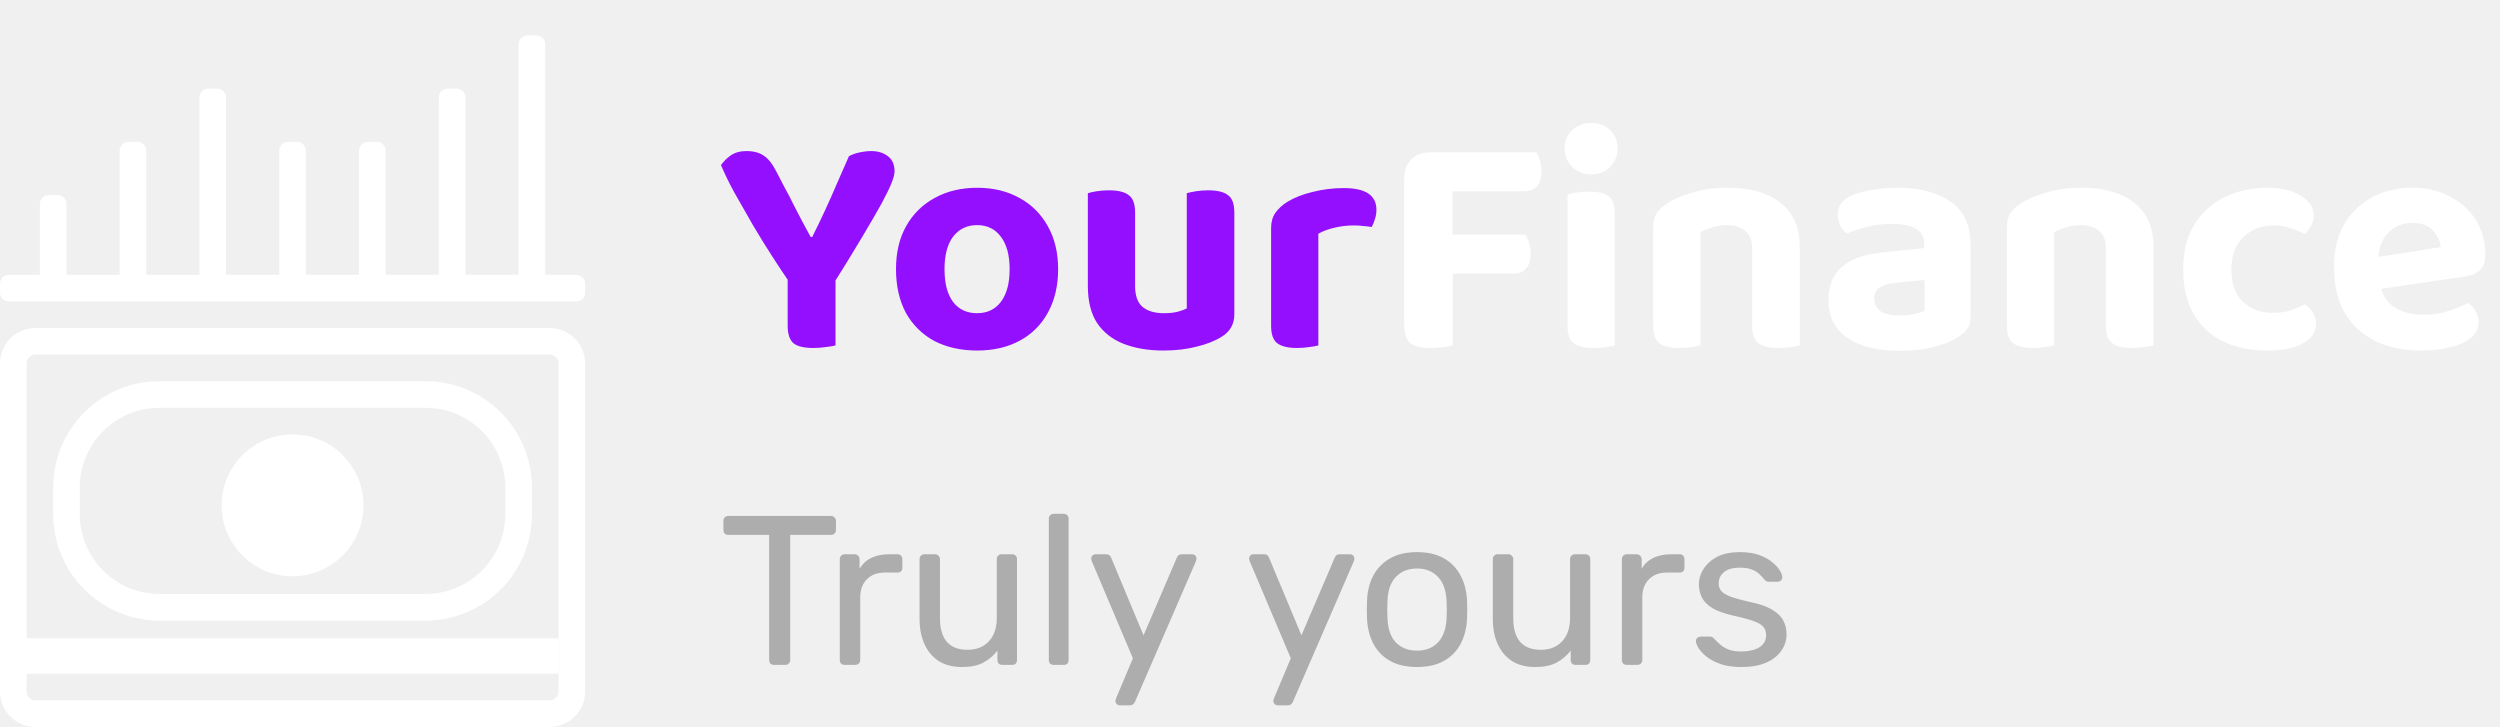
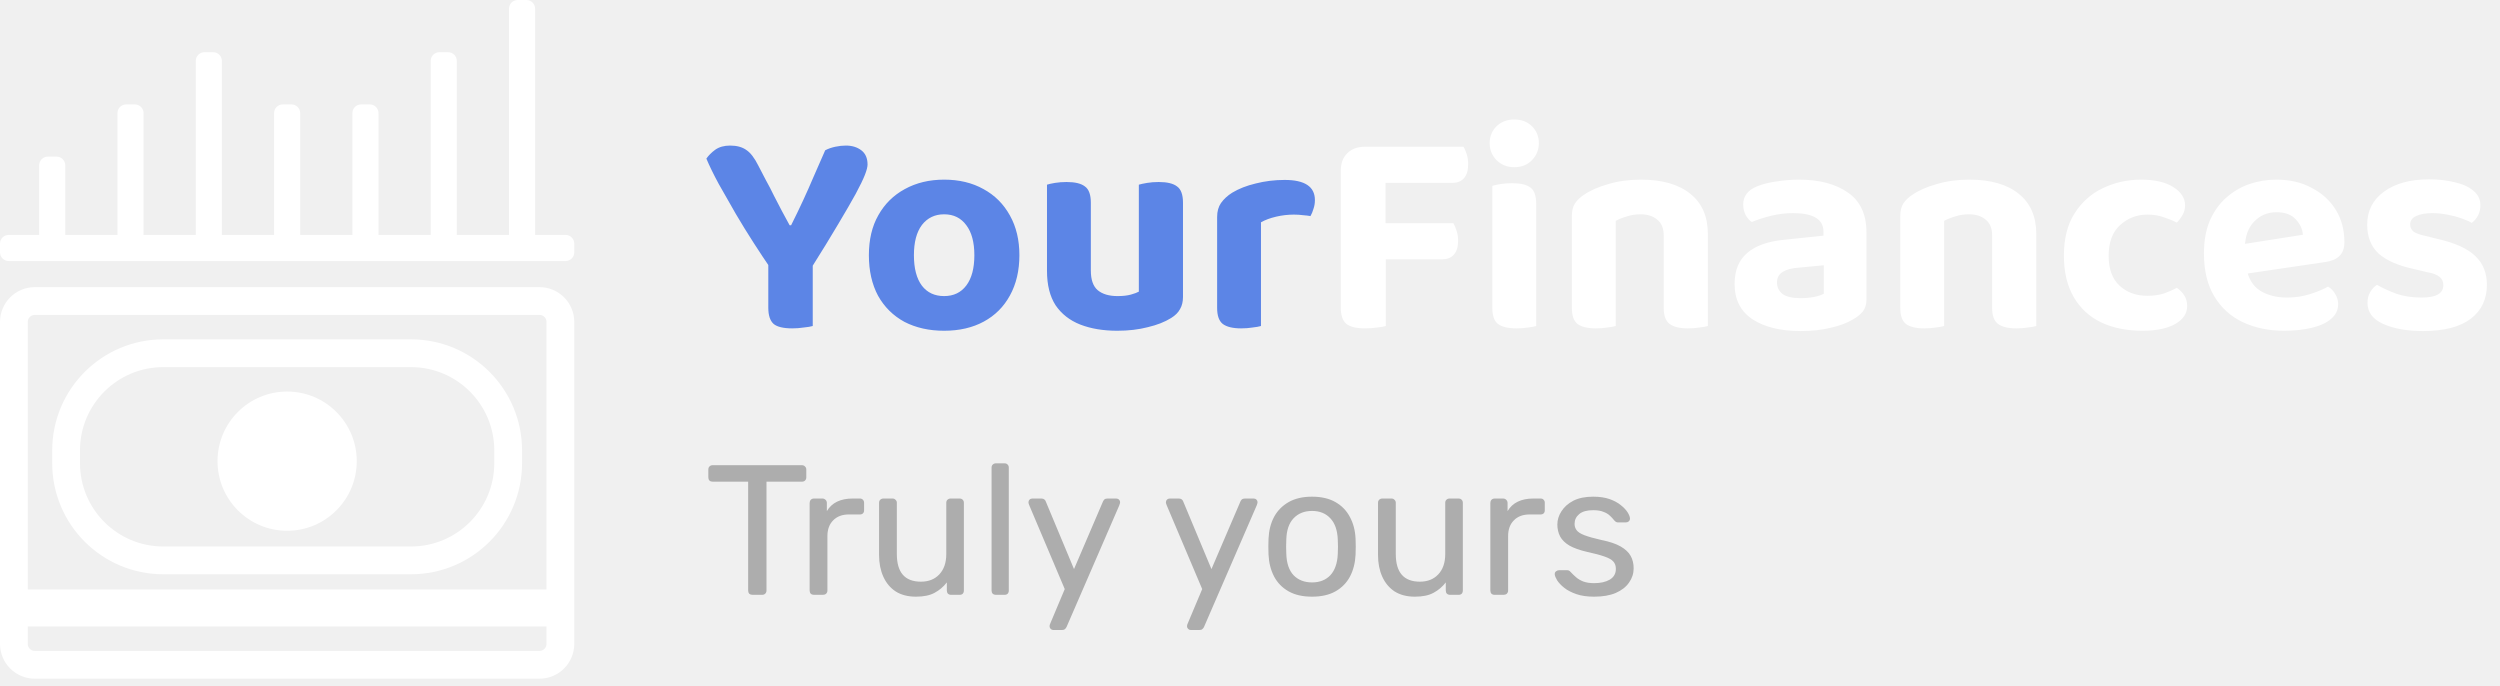
- <svg xmlns="http://www.w3.org/2000/svg" width="282" height="82" fill="none" viewBox="0 0 282 82">
-   <path fill="#950FFF" d="M94.032 31.98h-4.896a140.807 140.807 0 0 1-2.052-3.096 100.369 100.369 0 0 1-2.196-3.564 381.08 381.08 0 0 1-2.052-3.6 35.71 35.71 0 0 1-1.512-3.096 4.603 4.603 0 0 1 1.08-1.08c.48-.336 1.08-.504 1.8-.504.816 0 1.476.18 1.98.54.504.336.984.96 1.44 1.872.312.576.624 1.176.936 1.8.336.6.66 1.224.972 1.872.336.624.66 1.248.972 1.872.336.6.648 1.176.936 1.728h.18a101.864 101.864 0 0 0 2.736-5.904l1.404-3.204c.36-.192.768-.336 1.224-.432a6.3 6.3 0 0 1 1.296-.144c.744 0 1.368.192 1.872.576.504.384.756.96.756 1.728 0 .288-.108.708-.324 1.26-.216.552-.588 1.32-1.116 2.304-.528.96-1.236 2.184-2.124 3.672a229.12 229.12 0 0 1-3.312 5.4ZM88.848 30h5.4v8.964c-.24.072-.6.132-1.08.18a8.99 8.99 0 0 1-1.404.108c-1.08 0-1.836-.18-2.268-.54-.432-.384-.648-1.044-.648-1.98V30Zm30.509.36c0 1.872-.384 3.504-1.152 4.896a7.747 7.747 0 0 1-3.168 3.168c-1.368.744-2.976 1.116-4.824 1.116-1.824 0-3.432-.36-4.824-1.08a7.98 7.98 0 0 1-3.204-3.168c-.744-1.392-1.116-3.036-1.116-4.932 0-1.896.384-3.516 1.152-4.86a7.98 7.98 0 0 1 3.204-3.168c1.392-.768 2.988-1.152 4.788-1.152 1.824 0 3.42.384 4.788 1.152 1.368.744 2.436 1.812 3.204 3.204.768 1.368 1.152 2.976 1.152 4.824Zm-9.144-4.968c-1.128 0-2.028.432-2.7 1.296-.648.864-.972 2.088-.972 3.672 0 1.608.324 2.844.972 3.708.648.84 1.548 1.26 2.7 1.26 1.152 0 2.052-.432 2.7-1.296.648-.864.972-2.088.972-3.672 0-1.56-.324-2.772-.972-3.636-.648-.888-1.548-1.332-2.7-1.332Zm12.496 6.876v-2.592h5.328v2.556c0 1.104.276 1.896.828 2.376.576.48 1.38.72 2.412.72.648 0 1.188-.06 1.62-.18.432-.12.756-.24.972-.36v-5.112h5.364v5.76c0 .576-.12 1.068-.36 1.476-.216.408-.576.768-1.08 1.08-.768.48-1.716.852-2.844 1.116-1.104.288-2.34.432-3.708.432-1.704 0-3.204-.252-4.5-.756-1.272-.504-2.268-1.284-2.988-2.34-.696-1.08-1.044-2.472-1.044-4.176Zm16.524-.972h-5.364v-9.504c.24-.072.576-.144 1.008-.216.432-.072.9-.108 1.404-.108 1.032 0 1.776.18 2.232.54.48.336.72.996.72 1.98v7.308Zm-11.196 0h-5.328v-9.504c.216-.072.54-.144.972-.216.432-.072.9-.108 1.404-.108 1.032 0 1.776.18 2.232.54.48.336.72.996.72 1.98v7.308Zm20.672-4.932v4.5h-5.328v-5.148c0-.672.156-1.236.468-1.692.336-.48.792-.9 1.368-1.26.792-.48 1.74-.852 2.844-1.116a14.207 14.207 0 0 1 3.528-.432c2.448 0 3.672.816 3.672 2.448 0 .384-.06.744-.18 1.08a3.6 3.6 0 0 1-.36.864 7.124 7.124 0 0 0-.9-.108 7.928 7.928 0 0 0-1.116-.072c-.72 0-1.44.084-2.16.252-.72.168-1.332.396-1.836.684Zm-5.328 3.132 5.328.108v9.36a5.99 5.99 0 0 1-1.008.18c-.432.072-.9.108-1.404.108-1.008 0-1.752-.18-2.232-.54-.456-.36-.684-1.008-.684-1.944v-7.272Z" />
-   <path fill="#fff" d="M163.84 30.036h-5.436V20.1c0-.912.264-1.62.792-2.124.528-.528 1.236-.792 2.124-.792.504 0 .984.036 1.44.108.48.072.84.132 1.08.18v12.564Zm-2.592.828v-4.392h10.836c.144.24.276.552.396.936.12.36.18.756.18 1.188 0 .768-.18 1.344-.54 1.728-.336.36-.804.54-1.404.54h-9.468Zm.072-9.288v-4.392h11.988c.144.216.276.516.396.9s.18.792.18 1.224c0 .768-.18 1.344-.54 1.728-.336.36-.804.54-1.404.54h-10.62Zm-2.916 6.336h5.472v11.052c-.216.072-.564.132-1.044.18-.48.072-.972.108-1.476.108-1.08 0-1.848-.192-2.304-.576-.432-.384-.648-1.044-.648-1.98v-8.784Zm18.09-11.16c0-.816.276-1.5.828-2.052.576-.552 1.296-.828 2.16-.828.888 0 1.608.276 2.16.828.552.552.828 1.236.828 2.052 0 .792-.276 1.476-.828 2.052-.552.576-1.272.864-2.16.864-.864 0-1.584-.288-2.16-.864a2.865 2.865 0 0 1-.828-2.052Zm.324 12.744h5.328v9.468c-.216.072-.54.132-.972.18-.432.072-.9.108-1.404.108-1.032 0-1.788-.18-2.268-.54-.456-.36-.684-1.008-.684-1.944v-7.272Zm5.328 2.772h-5.328V21.936c.216-.072.54-.144.972-.216a9.23 9.23 0 0 1 1.44-.108c1.032 0 1.776.18 2.232.54.456.336.684.996.684 1.98v8.136Zm20.861-4.464v3.384h-5.364v-3.204c0-.888-.264-1.536-.792-1.944-.504-.432-1.176-.648-2.016-.648-.6 0-1.152.084-1.656.252-.504.144-.96.324-1.368.54v5.004h-5.328v-5.616c0-.6.12-1.092.36-1.476.264-.408.636-.768 1.116-1.08.768-.528 1.752-.96 2.952-1.296 1.2-.36 2.52-.54 3.96-.54 2.592 0 4.596.576 6.012 1.728 1.416 1.128 2.124 2.76 2.124 4.896Zm-16.524 1.728h5.328v9.432a5.99 5.99 0 0 1-1.008.18c-.432.072-.9.108-1.404.108-1.008 0-1.752-.18-2.232-.54-.456-.36-.684-1.008-.684-1.944v-7.236Zm11.16 0h5.364v9.432a5.99 5.99 0 0 1-1.008.18c-.432.072-.9.108-1.404.108-1.008 0-1.752-.18-2.232-.54-.48-.36-.72-1.008-.72-1.944v-7.236Zm16.639 6.048c.552 0 1.092-.048 1.62-.144.552-.12.948-.252 1.188-.396v-3.456l-3.024.288c-.816.048-1.464.216-1.944.504-.48.288-.72.72-.72 1.296 0 .576.228 1.044.684 1.404.456.336 1.188.504 2.196.504Zm-.216-14.4c2.496 0 4.488.528 5.976 1.584 1.488 1.032 2.232 2.64 2.232 4.824v8.172c0 .6-.156 1.092-.468 1.476-.312.36-.708.672-1.188.936-.72.432-1.62.768-2.7 1.008-1.056.264-2.268.396-3.636.396-2.448 0-4.404-.48-5.868-1.44-1.44-.96-2.16-2.388-2.16-4.284 0-1.632.504-2.88 1.512-3.744 1.008-.888 2.508-1.428 4.5-1.62l4.788-.504v-.432c0-.816-.324-1.404-.972-1.764-.624-.36-1.524-.54-2.7-.54-.912 0-1.812.108-2.7.324-.864.216-1.644.468-2.34.756-.288-.192-.54-.48-.756-.864a2.928 2.928 0 0 1-.288-1.26c0-1.008.552-1.74 1.656-2.196.696-.288 1.5-.492 2.412-.612a17.764 17.764 0 0 1 2.7-.216Zm28.843 6.624v3.384h-5.364v-3.204c0-.888-.264-1.536-.792-1.944-.504-.432-1.176-.648-2.016-.648-.6 0-1.152.084-1.656.252-.504.144-.96.324-1.368.54v5.004h-5.328v-5.616c0-.6.12-1.092.36-1.476.264-.408.636-.768 1.116-1.08.768-.528 1.752-.96 2.952-1.296 1.2-.36 2.52-.54 3.96-.54 2.592 0 4.596.576 6.012 1.728 1.416 1.128 2.124 2.76 2.124 4.896Zm-16.524 1.728h5.328v9.432a5.99 5.99 0 0 1-1.008.18c-.432.072-.9.108-1.404.108-1.008 0-1.752-.18-2.232-.54-.456-.36-.684-1.008-.684-1.944v-7.236Zm11.16 0h5.364v9.432a5.99 5.99 0 0 1-1.008.18c-.432.072-.9.108-1.404.108-1.008 0-1.752-.18-2.232-.54-.48-.36-.72-1.008-.72-1.944v-7.236Zm18.871-4.104c-1.296 0-2.412.432-3.348 1.296-.912.84-1.368 2.076-1.368 3.708 0 1.608.444 2.82 1.332 3.636.888.816 2.004 1.224 3.348 1.224.792 0 1.476-.096 2.052-.288a10.6 10.6 0 0 0 1.548-.684c.408.288.72.612.936.972.216.336.324.756.324 1.26 0 .888-.48 1.608-1.44 2.16s-2.292.828-3.996.828c-1.896 0-3.564-.336-5.004-1.008a7.601 7.601 0 0 1-3.348-3.096c-.792-1.368-1.188-3.036-1.188-5.004 0-2.088.432-3.804 1.296-5.148.864-1.368 2.004-2.388 3.42-3.06 1.44-.696 3-1.044 4.68-1.044 1.656 0 2.952.3 3.888.9.96.6 1.44 1.344 1.44 2.232 0 .432-.108.828-.324 1.188a4.24 4.24 0 0 1-.684.9 9.86 9.86 0 0 0-1.584-.648c-.576-.216-1.236-.324-1.98-.324Zm10.176 7.452-.216-3.6 8.928-1.404c-.048-.672-.336-1.296-.864-1.872-.528-.576-1.308-.864-2.34-.864-1.08 0-1.98.372-2.7 1.116-.72.72-1.104 1.752-1.152 3.096l.18 2.484c.216 1.32.78 2.268 1.692 2.844.912.552 1.992.828 3.24.828a9.164 9.164 0 0 0 2.844-.432c.888-.288 1.608-.588 2.16-.9.36.216.648.516.864.9.24.384.36.792.36 1.224 0 .72-.288 1.32-.864 1.8-.552.48-1.332.84-2.34 1.08-.984.24-2.112.36-3.384.36-1.848 0-3.516-.348-5.004-1.044a7.933 7.933 0 0 1-3.456-3.132c-.84-1.392-1.26-3.132-1.26-5.22 0-1.536.24-2.868.72-3.996.504-1.128 1.164-2.052 1.98-2.772a8.35 8.35 0 0 1 2.808-1.656c1.056-.36 2.148-.54 3.276-.54 1.656 0 3.096.336 4.32 1.008 1.248.648 2.22 1.536 2.916 2.664.696 1.128 1.044 2.436 1.044 3.924 0 .744-.204 1.308-.612 1.692-.408.384-.972.624-1.692.72l-11.448 1.692Z" />
-   <path fill="#ADADAD" d="M87.312 75a.606.606 0 0 1-.408-.144.606.606 0 0 1-.144-.408V60.336h-4.608a.606.606 0 0 1-.408-.144.606.606 0 0 1-.144-.408v-1.008c0-.176.048-.312.144-.408a.555.555 0 0 1 .408-.168H93.72c.176 0 .312.056.408.168a.508.508 0 0 1 .168.408v1.008c0 .16-.056.296-.168.408-.096.096-.232.144-.408.144h-4.584v14.112c0 .16-.056.296-.168.408-.096.096-.232.144-.408.144h-1.248Zm7.97 0a.606.606 0 0 1-.409-.144.606.606 0 0 1-.144-.408V63.096c0-.16.048-.296.144-.408a.555.555 0 0 1 .408-.168h1.104c.16 0 .296.056.408.168a.555.555 0 0 1 .168.408v1.056c.32-.544.76-.952 1.32-1.224s1.232-.408 2.016-.408h.96a.48.48 0 0 1 .384.168.519.519 0 0 1 .144.384v.984c0 .16-.048.288-.144.384a.519.519 0 0 1-.384.144h-1.44c-.864 0-1.544.256-2.04.768-.496.496-.744 1.176-.744 2.04v7.056c0 .16-.056.296-.168.408a.606.606 0 0 1-.408.144h-1.176Zm13.22.24c-1.024 0-1.896-.224-2.616-.672-.704-.464-1.24-1.104-1.608-1.92-.368-.816-.552-1.752-.552-2.808v-6.768c0-.16.048-.288.144-.384a.555.555 0 0 1 .408-.168h1.2a.48.48 0 0 1 .384.168.48.48 0 0 1 .168.384v6.648c0 2.384 1.04 3.576 3.12 3.576.992 0 1.784-.312 2.376-.936.608-.64.912-1.52.912-2.64v-6.648c0-.16.048-.288.144-.384a.555.555 0 0 1 .408-.168h1.176c.176 0 .312.056.408.168a.519.519 0 0 1 .144.384v11.376c0 .16-.048.296-.144.408-.096.096-.232.144-.408.144h-1.104a.606.606 0 0 1-.408-.144.606.606 0 0 1-.144-.408v-1.056a4.931 4.931 0 0 1-1.584 1.344c-.608.336-1.416.504-2.424.504ZM118.86 75a.606.606 0 0 1-.408-.144.606.606 0 0 1-.144-.408V58.512c0-.16.048-.288.144-.384a.555.555 0 0 1 .408-.168h1.128c.176 0 .312.056.408.168a.519.519 0 0 1 .144.384v15.936c0 .16-.048.296-.144.408-.096.096-.232.144-.408.144h-1.128Zm7.444 4.56a.46.46 0 0 1-.336-.144.46.46 0 0 1-.144-.336c0-.064.008-.128.024-.192s.048-.144.096-.24l1.848-4.392-4.584-10.824c-.08-.192-.12-.328-.12-.408a.488.488 0 0 1 .504-.504h1.176c.16 0 .288.04.384.12.096.08.16.176.192.288l3.648 8.736 3.744-8.736a.908.908 0 0 1 .192-.288c.096-.08.232-.12.408-.12h1.128c.144 0 .264.048.36.144a.46.46 0 0 1 .144.336c0 .08-.04.224-.12.432l-6.816 15.72a.76.76 0 0 1-.216.288c-.08.08-.208.12-.384.12h-1.128Zm17.812 0a.46.46 0 0 1-.336-.144.46.46 0 0 1-.144-.336c0-.064.008-.128.024-.192s.048-.144.096-.24l1.848-4.392-4.584-10.824c-.08-.192-.12-.328-.12-.408a.488.488 0 0 1 .504-.504h1.176c.16 0 .288.04.384.12.096.08.16.176.192.288l3.648 8.736 3.744-8.736a.908.908 0 0 1 .192-.288c.096-.08.232-.12.408-.12h1.128c.144 0 .264.048.36.144a.46.46 0 0 1 .144.336c0 .08-.04.224-.12.432l-6.816 15.72a.76.76 0 0 1-.216.288c-.08.08-.208.12-.384.12h-1.128Zm15.725-4.32c-1.216 0-2.232-.232-3.048-.696a4.701 4.701 0 0 1-1.872-1.92c-.432-.832-.672-1.776-.72-2.832a18.167 18.167 0 0 1-.024-1.032c0-.432.008-.776.024-1.032.048-1.072.288-2.016.72-2.832a4.862 4.862 0 0 1 1.896-1.92c.816-.464 1.824-.696 3.024-.696s2.208.232 3.024.696a4.701 4.701 0 0 1 1.872 1.92c.448.816.696 1.76.744 2.832.016.256.024.6.024 1.032 0 .416-.008.76-.024 1.032-.048 1.056-.288 2-.72 2.832a4.701 4.701 0 0 1-1.872 1.92c-.816.464-1.832.696-3.048.696Zm0-1.848c.992 0 1.784-.312 2.376-.936.592-.64.912-1.568.96-2.784.016-.24.024-.544.024-.912s-.008-.672-.024-.912c-.048-1.216-.368-2.136-.96-2.76-.592-.64-1.384-.96-2.376-.96s-1.792.32-2.4.96c-.592.624-.904 1.544-.936 2.76-.016.24-.024.544-.024.912s.008.672.024.912c.032 1.216.344 2.144.936 2.784.608.624 1.408.936 2.4.936Zm13.325 1.848c-1.024 0-1.896-.224-2.616-.672-.704-.464-1.24-1.104-1.608-1.92-.368-.816-.552-1.752-.552-2.808v-6.768c0-.16.048-.288.144-.384a.555.555 0 0 1 .408-.168h1.2a.48.48 0 0 1 .384.168.48.48 0 0 1 .168.384v6.648c0 2.384 1.04 3.576 3.12 3.576.992 0 1.784-.312 2.376-.936.608-.64.912-1.52.912-2.64v-6.648c0-.16.048-.288.144-.384a.555.555 0 0 1 .408-.168h1.176c.176 0 .312.056.408.168a.519.519 0 0 1 .144.384v11.376c0 .16-.048.296-.144.408-.096.096-.232.144-.408.144h-1.104a.606.606 0 0 1-.408-.144.606.606 0 0 1-.144-.408v-1.056a4.931 4.931 0 0 1-1.584 1.344c-.608.336-1.416.504-2.424.504ZM183.5 75a.606.606 0 0 1-.408-.144.606.606 0 0 1-.144-.408V63.096c0-.16.048-.296.144-.408a.555.555 0 0 1 .408-.168h1.104c.16 0 .296.056.408.168a.555.555 0 0 1 .168.408v1.056c.32-.544.76-.952 1.32-1.224s1.232-.408 2.016-.408h.96a.48.48 0 0 1 .384.168.519.519 0 0 1 .144.384v.984c0 .16-.048.288-.144.384a.519.519 0 0 1-.384.144h-1.44c-.864 0-1.544.256-2.04.768-.496.496-.744 1.176-.744 2.04v7.056c0 .16-.056.296-.168.408a.606.606 0 0 1-.408.144H183.5Zm12.885.24c-.896 0-1.664-.112-2.304-.336-.64-.224-1.16-.496-1.56-.816-.4-.32-.704-.64-.912-.96-.192-.32-.296-.576-.312-.768-.016-.176.04-.312.168-.408a.638.638 0 0 1 .384-.144h1.056c.096 0 .168.016.216.048.064.016.144.08.24.192.208.224.44.448.696.672.256.224.568.408.936.552.384.144.856.216 1.416.216.816 0 1.488-.152 2.016-.456.528-.32.792-.784.792-1.392 0-.4-.112-.72-.336-.96-.208-.24-.592-.456-1.152-.648-.544-.192-1.296-.392-2.256-.6-.96-.224-1.72-.496-2.28-.816-.56-.336-.96-.728-1.2-1.176a3.345 3.345 0 0 1-.36-1.56c0-.592.176-1.16.528-1.704.352-.56.864-1.016 1.536-1.368.688-.352 1.544-.528 2.568-.528.832 0 1.544.104 2.136.312.592.208 1.08.472 1.464.792.384.304.672.608.864.912.192.304.296.56.312.768a.482.482 0 0 1-.144.408.573.573 0 0 1-.384.144h-1.008a.55.55 0 0 1-.288-.072 1.802 1.802 0 0 1-.192-.168 5.113 5.113 0 0 0-.576-.624c-.208-.208-.488-.376-.84-.504-.336-.144-.784-.216-1.344-.216-.8 0-1.4.168-1.8.504-.4.336-.6.76-.6 1.272 0 .304.088.576.264.816.176.24.512.456 1.008.648s1.232.4 2.208.624c1.056.208 1.888.488 2.496.84.608.352 1.04.76 1.296 1.224.256.464.384 1 .384 1.608 0 .672-.2 1.288-.6 1.848-.384.56-.96 1.008-1.728 1.344-.752.32-1.688.48-2.808.48Z" />
-   <path stroke="#fff" stroke-miterlimit="1" stroke-width="3" d="M4 38.5h58a2.5 2.5 0 0 1 2.5 2.5v37a2.5 2.5 0 0 1-2.5 2.5H4A2.5 2.5 0 0 1 1.5 78V41A2.5 2.5 0 0 1 4 38.5Z" />
-   <path stroke="#fff" stroke-width="4" d="M2 74h61" />
-   <circle cx="33" cy="57" r="8" fill="#fff" />
-   <rect width="51" height="24" x="7.5" y="44.5" stroke="#fff" stroke-width="3" rx="10.5" />
-   <path fill="#fff" d="M4.5 23a1 1 0 0 1 1-1h1a1 1 0 0 1 1 1v8a1 1 0 0 1-1 1h-1a1 1 0 0 1-1-1v-8Zm9-6a1 1 0 0 1 1-1h1a1 1 0 0 1 1 1v14a1 1 0 0 1-1 1h-1a1 1 0 0 1-1-1V17Zm18 0a1 1 0 0 1 1-1h1a1 1 0 0 1 1 1v14a1 1 0 0 1-1 1h-1a1 1 0 0 1-1-1V17Zm9 0a1 1 0 0 1 1-1h1a1 1 0 0 1 1 1v14a1 1 0 0 1-1 1h-1a1 1 0 0 1-1-1V17Zm9-6a1 1 0 0 1 1-1h1a1 1 0 0 1 1 1v20a1 1 0 0 1-1 1h-1a1 1 0 0 1-1-1V11Zm9-6a1 1 0 0 1 1-1h1a1 1 0 0 1 1 1v26a1 1 0 0 1-1 1h-1a1 1 0 0 1-1-1V5Zm-36 6a1 1 0 0 1 1-1h1a1 1 0 0 1 1 1v20a1 1 0 0 1-1 1h-1a1 1 0 0 1-1-1V11Z" />
-   <path fill="#fff" d="M0 32a1 1 0 0 1 1-1h64a1 1 0 0 1 1 1v1a1 1 0 0 1-1 1H1a1 1 0 0 1-1-1v-1Z" />
+ <svg xmlns="http://www.w3.org/2000/svg" width="270" height="74" viewBox="0 0 270 74" fill="none">
+   <path d="M87.584 29.001H83.232C82.677 28.191 82.069 27.273 81.408 26.249C80.747 25.225 80.096 24.169 79.456 23.081C78.816 21.972 78.208 20.905 77.632 19.881C77.077 18.857 76.629 17.94 76.288 17.129C76.523 16.788 76.843 16.468 77.248 16.169C77.675 15.871 78.208 15.721 78.848 15.721C79.573 15.721 80.16 15.881 80.608 16.201C81.056 16.5 81.483 17.055 81.888 17.865C82.165 18.377 82.443 18.911 82.72 19.465C83.019 19.999 83.307 20.553 83.584 21.129C83.883 21.684 84.171 22.239 84.448 22.793C84.747 23.327 85.024 23.839 85.28 24.329H85.44C85.931 23.348 86.368 22.441 86.752 21.609C87.136 20.777 87.509 19.935 87.872 19.081C88.256 18.207 88.672 17.257 89.12 16.233C89.44 16.063 89.803 15.935 90.208 15.849C90.613 15.764 90.997 15.721 91.36 15.721C92.021 15.721 92.576 15.892 93.024 16.233C93.472 16.575 93.696 17.087 93.696 17.769C93.696 18.025 93.6 18.399 93.408 18.889C93.216 19.38 92.885 20.063 92.416 20.937C91.947 21.791 91.317 22.879 90.528 24.201C89.76 25.503 88.779 27.103 87.584 29.001ZM82.976 27.241H87.776V35.209C87.563 35.273 87.243 35.327 86.816 35.369C86.411 35.433 85.995 35.465 85.568 35.465C84.608 35.465 83.936 35.305 83.552 34.985C83.168 34.644 82.976 34.057 82.976 33.225V27.241ZM110.095 27.561C110.095 29.225 109.753 30.676 109.071 31.913C108.409 33.129 107.471 34.068 106.255 34.729C105.039 35.391 103.609 35.721 101.967 35.721C100.345 35.721 98.916 35.401 97.679 34.761C96.463 34.1 95.513 33.161 94.831 31.945C94.169 30.708 93.839 29.247 93.839 27.561C93.839 25.876 94.18 24.436 94.863 23.241C95.545 22.025 96.495 21.087 97.711 20.425C98.948 19.743 100.367 19.401 101.967 19.401C103.588 19.401 105.007 19.743 106.223 20.425C107.439 21.087 108.388 22.036 109.071 23.273C109.753 24.489 110.095 25.919 110.095 27.561ZM101.967 23.145C100.964 23.145 100.164 23.529 99.567 24.297C98.991 25.065 98.703 26.153 98.703 27.561C98.703 28.991 98.991 30.089 99.567 30.857C100.143 31.604 100.943 31.977 101.967 31.977C102.991 31.977 103.791 31.593 104.367 30.825C104.943 30.057 105.231 28.969 105.231 27.561C105.231 26.175 104.943 25.097 104.367 24.329C103.791 23.54 102.991 23.145 101.967 23.145ZM113.075 29.257V26.953H117.811V29.225C117.811 30.207 118.056 30.911 118.547 31.337C119.059 31.764 119.773 31.977 120.691 31.977C121.267 31.977 121.747 31.924 122.131 31.817C122.515 31.711 122.803 31.604 122.995 31.497V26.953H127.763V32.073C127.763 32.585 127.656 33.023 127.443 33.385C127.251 33.748 126.931 34.068 126.483 34.345C125.8 34.772 124.957 35.103 123.955 35.337C122.973 35.593 121.875 35.721 120.659 35.721C119.144 35.721 117.811 35.497 116.659 35.049C115.528 34.601 114.643 33.908 114.003 32.969C113.384 32.009 113.075 30.772 113.075 29.257ZM127.763 28.393H122.995V19.945C123.208 19.881 123.507 19.817 123.891 19.753C124.275 19.689 124.691 19.657 125.139 19.657C126.056 19.657 126.717 19.817 127.123 20.137C127.549 20.436 127.763 21.023 127.763 21.897V28.393ZM117.811 28.393H113.075V19.945C113.267 19.881 113.555 19.817 113.939 19.753C114.323 19.689 114.739 19.657 115.187 19.657C116.104 19.657 116.765 19.817 117.171 20.137C117.597 20.436 117.811 21.023 117.811 21.897V28.393ZM136.186 24.009V28.009H131.45V23.433C131.45 22.836 131.588 22.335 131.866 21.929C132.164 21.503 132.57 21.129 133.082 20.809C133.786 20.383 134.628 20.052 135.61 19.817C136.612 19.561 137.658 19.433 138.746 19.433C140.922 19.433 142.01 20.159 142.01 21.609C142.01 21.951 141.956 22.271 141.85 22.569C141.764 22.868 141.658 23.124 141.53 23.337C141.316 23.295 141.05 23.263 140.73 23.241C140.431 23.199 140.1 23.177 139.738 23.177C139.098 23.177 138.458 23.252 137.818 23.401C137.178 23.551 136.634 23.753 136.186 24.009ZM131.45 26.793L136.186 26.889V35.209C135.972 35.273 135.674 35.327 135.29 35.369C134.906 35.433 134.49 35.465 134.042 35.465C133.146 35.465 132.484 35.305 132.058 34.985C131.652 34.665 131.45 34.089 131.45 33.257V26.793Z" fill="#5C85E6" />
+   <path d="M149.635 27.273H144.803V18.441C144.803 17.631 145.038 17.001 145.507 16.553C145.977 16.084 146.606 15.849 147.395 15.849C147.843 15.849 148.27 15.881 148.675 15.945C149.102 16.009 149.422 16.063 149.635 16.105V27.273ZM147.331 28.009V24.105H156.963C157.091 24.319 157.209 24.596 157.315 24.937C157.422 25.257 157.475 25.609 157.475 25.993C157.475 26.676 157.315 27.188 156.995 27.529C156.697 27.849 156.281 28.009 155.747 28.009H147.331ZM147.395 19.753V15.849H158.051C158.179 16.041 158.297 16.308 158.403 16.649C158.51 16.991 158.563 17.353 158.563 17.737C158.563 18.42 158.403 18.932 158.083 19.273C157.785 19.593 157.369 19.753 156.835 19.753H147.395ZM144.803 25.385H149.667V35.209C149.475 35.273 149.166 35.327 148.739 35.369C148.313 35.433 147.875 35.465 147.427 35.465C146.467 35.465 145.785 35.295 145.379 34.953C144.995 34.612 144.803 34.025 144.803 33.193V25.385ZM160.884 15.465C160.884 14.74 161.129 14.132 161.62 13.641C162.132 13.151 162.772 12.905 163.54 12.905C164.329 12.905 164.969 13.151 165.46 13.641C165.95 14.132 166.196 14.74 166.196 15.465C166.196 16.169 165.95 16.777 165.46 17.289C164.969 17.801 164.329 18.057 163.54 18.057C162.772 18.057 162.132 17.801 161.62 17.289C161.129 16.777 160.884 16.169 160.884 15.465ZM161.172 26.793H165.908V35.209C165.716 35.273 165.428 35.327 165.044 35.369C164.66 35.433 164.244 35.465 163.796 35.465C162.878 35.465 162.206 35.305 161.78 34.985C161.374 34.665 161.172 34.089 161.172 33.257V26.793ZM165.908 29.257H161.172V20.073C161.364 20.009 161.652 19.945 162.036 19.881C162.441 19.817 162.868 19.785 163.316 19.785C164.233 19.785 164.894 19.945 165.3 20.265C165.705 20.564 165.908 21.151 165.908 22.025V29.257ZM184.45 25.289V28.297H179.682V25.449C179.682 24.66 179.448 24.084 178.978 23.721C178.53 23.337 177.933 23.145 177.186 23.145C176.653 23.145 176.162 23.22 175.714 23.369C175.266 23.497 174.861 23.657 174.498 23.849V28.297H169.762V23.305C169.762 22.772 169.869 22.335 170.082 21.993C170.317 21.631 170.648 21.311 171.074 21.033C171.757 20.564 172.632 20.18 173.698 19.881C174.765 19.561 175.938 19.401 177.218 19.401C179.522 19.401 181.304 19.913 182.562 20.937C183.821 21.94 184.45 23.391 184.45 25.289ZM169.762 26.825H174.498V35.209C174.285 35.273 173.986 35.327 173.602 35.369C173.218 35.433 172.802 35.465 172.354 35.465C171.458 35.465 170.797 35.305 170.37 34.985C169.965 34.665 169.762 34.089 169.762 33.257V26.825ZM179.682 26.825H184.45V35.209C184.237 35.273 183.938 35.327 183.554 35.369C183.17 35.433 182.754 35.465 182.306 35.465C181.41 35.465 180.749 35.305 180.322 34.985C179.896 34.665 179.682 34.089 179.682 33.257V26.825ZM194.473 32.201C194.963 32.201 195.443 32.159 195.913 32.073C196.403 31.967 196.755 31.849 196.969 31.721V28.649L194.281 28.905C193.555 28.948 192.979 29.097 192.553 29.353C192.126 29.609 191.913 29.993 191.913 30.505C191.913 31.017 192.115 31.433 192.521 31.753C192.926 32.052 193.577 32.201 194.473 32.201ZM194.281 19.401C196.499 19.401 198.27 19.871 199.593 20.809C200.915 21.727 201.577 23.156 201.577 25.097V32.361C201.577 32.895 201.438 33.332 201.161 33.673C200.883 33.993 200.531 34.271 200.105 34.505C199.465 34.889 198.665 35.188 197.705 35.401C196.766 35.636 195.689 35.753 194.473 35.753C192.297 35.753 190.558 35.327 189.257 34.473C187.977 33.62 187.337 32.351 187.337 30.665C187.337 29.215 187.785 28.105 188.681 27.337C189.577 26.548 190.91 26.068 192.681 25.897L196.937 25.449V25.065C196.937 24.34 196.649 23.817 196.073 23.497C195.518 23.177 194.718 23.017 193.673 23.017C192.862 23.017 192.062 23.113 191.273 23.305C190.505 23.497 189.811 23.721 189.193 23.977C188.937 23.807 188.713 23.551 188.521 23.209C188.35 22.847 188.265 22.473 188.265 22.089C188.265 21.193 188.755 20.543 189.737 20.137C190.355 19.881 191.07 19.7 191.881 19.593C192.713 19.465 193.513 19.401 194.281 19.401ZM219.919 25.289V28.297H215.151V25.449C215.151 24.66 214.916 24.084 214.447 23.721C213.999 23.337 213.402 23.145 212.655 23.145C212.122 23.145 211.631 23.22 211.183 23.369C210.735 23.497 210.33 23.657 209.967 23.849V28.297H205.231V23.305C205.231 22.772 205.338 22.335 205.551 21.993C205.786 21.631 206.116 21.311 206.543 21.033C207.226 20.564 208.1 20.18 209.167 19.881C210.234 19.561 211.407 19.401 212.687 19.401C214.991 19.401 216.772 19.913 218.031 20.937C219.29 21.94 219.919 23.391 219.919 25.289ZM205.231 26.825H209.967V35.209C209.754 35.273 209.455 35.327 209.071 35.369C208.687 35.433 208.271 35.465 207.823 35.465C206.927 35.465 206.266 35.305 205.839 34.985C205.434 34.665 205.231 34.089 205.231 33.257V26.825ZM215.151 26.825H219.919V35.209C219.706 35.273 219.407 35.327 219.023 35.369C218.639 35.433 218.223 35.465 217.775 35.465C216.879 35.465 216.218 35.305 215.791 34.985C215.364 34.665 215.151 34.089 215.151 33.257V26.825ZM231.925 23.177C230.773 23.177 229.781 23.561 228.949 24.329C228.139 25.076 227.733 26.175 227.733 27.625C227.733 29.055 228.128 30.132 228.917 30.857C229.707 31.583 230.699 31.945 231.893 31.945C232.597 31.945 233.205 31.86 233.717 31.689C234.251 31.497 234.709 31.295 235.093 31.081C235.456 31.337 235.733 31.625 235.925 31.945C236.117 32.244 236.213 32.617 236.213 33.065C236.213 33.855 235.787 34.495 234.933 34.985C234.08 35.476 232.896 35.721 231.381 35.721C229.696 35.721 228.213 35.423 226.933 34.825C225.653 34.207 224.661 33.289 223.957 32.073C223.253 30.857 222.901 29.375 222.901 27.625C222.901 25.769 223.285 24.244 224.053 23.049C224.821 21.833 225.835 20.927 227.093 20.329C228.373 19.711 229.76 19.401 231.253 19.401C232.725 19.401 233.877 19.668 234.709 20.201C235.563 20.735 235.989 21.396 235.989 22.185C235.989 22.569 235.893 22.921 235.701 23.241C235.531 23.54 235.328 23.807 235.093 24.041C234.688 23.828 234.219 23.636 233.685 23.465C233.173 23.273 232.587 23.177 231.925 23.177ZM240.97 29.801L240.778 26.601L248.714 25.353C248.672 24.756 248.416 24.201 247.946 23.689C247.477 23.177 246.784 22.921 245.866 22.921C244.906 22.921 244.106 23.252 243.466 23.913C242.826 24.553 242.485 25.471 242.442 26.665L242.602 28.873C242.794 30.047 243.296 30.889 244.106 31.401C244.917 31.892 245.877 32.137 246.986 32.137C247.882 32.137 248.725 32.009 249.514 31.753C250.304 31.497 250.944 31.231 251.434 30.953C251.754 31.145 252.01 31.412 252.202 31.753C252.416 32.095 252.522 32.457 252.522 32.841C252.522 33.481 252.266 34.015 251.754 34.441C251.264 34.868 250.57 35.188 249.674 35.401C248.8 35.615 247.797 35.721 246.666 35.721C245.024 35.721 243.541 35.412 242.218 34.793C240.917 34.175 239.893 33.247 239.146 32.009C238.4 30.772 238.026 29.225 238.026 27.369C238.026 26.004 238.24 24.82 238.666 23.817C239.114 22.815 239.701 21.993 240.426 21.353C241.173 20.692 242.005 20.201 242.922 19.881C243.861 19.561 244.832 19.401 245.834 19.401C247.306 19.401 248.586 19.7 249.674 20.297C250.784 20.873 251.648 21.663 252.266 22.665C252.885 23.668 253.194 24.831 253.194 26.153C253.194 26.815 253.013 27.316 252.65 27.657C252.288 27.999 251.786 28.212 251.146 28.297L240.97 29.801ZM268.585 30.761C268.585 32.319 267.999 33.545 266.825 34.441C265.652 35.316 263.945 35.753 261.705 35.753C259.956 35.753 258.516 35.497 257.385 34.985C256.255 34.473 255.689 33.716 255.689 32.713C255.689 32.265 255.785 31.881 255.977 31.561C256.169 31.22 256.415 30.953 256.713 30.761C257.311 31.103 258.004 31.423 258.793 31.721C259.604 31.999 260.521 32.137 261.545 32.137C263.103 32.137 263.881 31.689 263.881 30.793C263.881 30.409 263.743 30.111 263.465 29.897C263.188 29.663 262.729 29.492 262.089 29.385L260.745 29.065C259.039 28.703 257.759 28.148 256.905 27.401C256.073 26.633 255.657 25.588 255.657 24.265C255.657 22.772 256.255 21.588 257.449 20.713C258.665 19.817 260.297 19.369 262.345 19.369C263.369 19.369 264.297 19.476 265.129 19.689C265.983 19.881 266.655 20.191 267.145 20.617C267.636 21.023 267.881 21.535 267.881 22.153C267.881 22.58 267.796 22.953 267.625 23.273C267.455 23.593 267.231 23.86 266.953 24.073C266.719 23.924 266.356 23.764 265.865 23.593C265.396 23.423 264.873 23.284 264.297 23.177C263.743 23.071 263.22 23.017 262.729 23.017C261.961 23.017 261.364 23.124 260.937 23.337C260.511 23.529 260.297 23.839 260.297 24.265C260.297 24.543 260.415 24.788 260.649 25.001C260.905 25.193 261.343 25.353 261.961 25.481L263.241 25.801C265.14 26.228 266.505 26.847 267.337 27.657C268.169 28.447 268.585 29.481 268.585 30.761Z" fill="white" />
+   <path d="M81.26 64.241C81.127 64.241 81.013 64.201 80.92 64.121C80.84 64.028 80.8 63.915 80.8 63.781V52.021H76.96C76.827 52.021 76.713 51.981 76.62 51.901C76.54 51.808 76.5 51.695 76.5 51.561V50.721C76.5 50.575 76.54 50.461 76.62 50.381C76.713 50.288 76.827 50.241 76.96 50.241H86.6C86.747 50.241 86.86 50.288 86.94 50.381C87.033 50.461 87.08 50.575 87.08 50.721V51.561C87.08 51.695 87.033 51.808 86.94 51.901C86.86 51.981 86.747 52.021 86.6 52.021H82.78V63.781C82.78 63.915 82.733 64.028 82.64 64.121C82.56 64.201 82.447 64.241 82.3 64.241H81.26ZM87.901 64.241C87.768 64.241 87.654 64.201 87.561 64.121C87.481 64.028 87.441 63.915 87.441 63.781V54.321C87.441 54.188 87.481 54.075 87.561 53.981C87.654 53.888 87.768 53.841 87.901 53.841H88.821C88.954 53.841 89.068 53.888 89.161 53.981C89.254 54.075 89.301 54.188 89.301 54.321V55.201C89.568 54.748 89.934 54.408 90.401 54.181C90.868 53.955 91.428 53.841 92.081 53.841H92.881C93.014 53.841 93.121 53.888 93.201 53.981C93.281 54.061 93.321 54.168 93.321 54.301V55.121C93.321 55.255 93.281 55.361 93.201 55.441C93.121 55.521 93.014 55.561 92.881 55.561H91.681C90.961 55.561 90.394 55.775 89.981 56.201C89.568 56.615 89.361 57.181 89.361 57.901V63.781C89.361 63.915 89.314 64.028 89.221 64.121C89.128 64.201 89.014 64.241 88.881 64.241H87.901ZM98.919 64.441C98.065 64.441 97.339 64.255 96.739 63.881C96.152 63.495 95.705 62.961 95.399 62.281C95.092 61.601 94.939 60.821 94.939 59.941V54.301C94.939 54.168 94.979 54.061 95.059 53.981C95.152 53.888 95.265 53.841 95.399 53.841H96.399C96.532 53.841 96.639 53.888 96.719 53.981C96.812 54.061 96.859 54.168 96.859 54.301V59.841C96.859 61.828 97.725 62.821 99.459 62.821C100.285 62.821 100.945 62.561 101.439 62.041C101.945 61.508 102.199 60.775 102.199 59.841V54.301C102.199 54.168 102.239 54.061 102.319 53.981C102.412 53.888 102.525 53.841 102.659 53.841H103.639C103.785 53.841 103.899 53.888 103.979 53.981C104.059 54.061 104.099 54.168 104.099 54.301V63.781C104.099 63.915 104.059 64.028 103.979 64.121C103.899 64.201 103.785 64.241 103.639 64.241H102.719C102.585 64.241 102.472 64.201 102.379 64.121C102.299 64.028 102.259 63.915 102.259 63.781V62.901C101.899 63.368 101.459 63.741 100.939 64.021C100.432 64.301 99.759 64.441 98.919 64.441ZM107.55 64.241C107.417 64.241 107.303 64.201 107.21 64.121C107.13 64.028 107.09 63.915 107.09 63.781V50.501C107.09 50.368 107.13 50.261 107.21 50.181C107.303 50.088 107.417 50.041 107.55 50.041H108.49C108.637 50.041 108.75 50.088 108.83 50.181C108.91 50.261 108.95 50.368 108.95 50.501V63.781C108.95 63.915 108.91 64.028 108.83 64.121C108.75 64.201 108.637 64.241 108.49 64.241H107.55ZM113.753 68.041C113.646 68.041 113.553 68.001 113.473 67.921C113.393 67.841 113.353 67.748 113.353 67.641C113.353 67.588 113.36 67.535 113.373 67.481C113.386 67.428 113.413 67.361 113.453 67.281L114.993 63.621L111.173 54.601C111.106 54.441 111.073 54.328 111.073 54.261C111.073 54.141 111.113 54.041 111.193 53.961C111.273 53.881 111.373 53.841 111.493 53.841H112.473C112.606 53.841 112.713 53.875 112.793 53.941C112.873 54.008 112.926 54.088 112.953 54.181L115.993 61.461L119.113 54.181C119.153 54.088 119.206 54.008 119.273 53.941C119.353 53.875 119.466 53.841 119.613 53.841H120.553C120.673 53.841 120.773 53.881 120.853 53.961C120.933 54.041 120.973 54.135 120.973 54.241C120.973 54.308 120.94 54.428 120.873 54.601L115.193 67.701C115.153 67.795 115.093 67.875 115.013 67.941C114.946 68.008 114.84 68.041 114.693 68.041H113.753ZM128.597 68.041C128.49 68.041 128.397 68.001 128.317 67.921C128.237 67.841 128.197 67.748 128.197 67.641C128.197 67.588 128.204 67.535 128.217 67.481C128.23 67.428 128.257 67.361 128.297 67.281L129.837 63.621L126.017 54.601C125.95 54.441 125.917 54.328 125.917 54.261C125.917 54.141 125.957 54.041 126.037 53.961C126.117 53.881 126.217 53.841 126.337 53.841H127.317C127.45 53.841 127.557 53.875 127.637 53.941C127.717 54.008 127.77 54.088 127.797 54.181L130.837 61.461L133.957 54.181C133.997 54.088 134.05 54.008 134.117 53.941C134.197 53.875 134.31 53.841 134.457 53.841H135.397C135.517 53.841 135.617 53.881 135.697 53.961C135.777 54.041 135.817 54.135 135.817 54.241C135.817 54.308 135.784 54.428 135.717 54.601L130.037 67.701C129.997 67.795 129.937 67.875 129.857 67.941C129.79 68.008 129.684 68.041 129.537 68.041H128.597ZM141.701 64.441C140.688 64.441 139.841 64.248 139.161 63.861C138.481 63.475 137.961 62.941 137.601 62.261C137.241 61.568 137.041 60.781 137.001 59.901C136.988 59.675 136.981 59.388 136.981 59.041C136.981 58.681 136.988 58.395 137.001 58.181C137.041 57.288 137.241 56.501 137.601 55.821C137.974 55.141 138.501 54.608 139.181 54.221C139.861 53.835 140.701 53.641 141.701 53.641C142.701 53.641 143.541 53.835 144.221 54.221C144.901 54.608 145.421 55.141 145.781 55.821C146.154 56.501 146.361 57.288 146.401 58.181C146.414 58.395 146.421 58.681 146.421 59.041C146.421 59.388 146.414 59.675 146.401 59.901C146.361 60.781 146.161 61.568 145.801 62.261C145.441 62.941 144.921 63.475 144.241 63.861C143.561 64.248 142.714 64.441 141.701 64.441ZM141.701 62.901C142.528 62.901 143.188 62.641 143.681 62.121C144.174 61.588 144.441 60.815 144.481 59.801C144.494 59.601 144.501 59.348 144.501 59.041C144.501 58.735 144.494 58.481 144.481 58.281C144.441 57.268 144.174 56.501 143.681 55.981C143.188 55.448 142.528 55.181 141.701 55.181C140.874 55.181 140.208 55.448 139.701 55.981C139.208 56.501 138.948 57.268 138.921 58.281C138.908 58.481 138.901 58.735 138.901 59.041C138.901 59.348 138.908 59.601 138.921 59.801C138.948 60.815 139.208 61.588 139.701 62.121C140.208 62.641 140.874 62.901 141.701 62.901ZM152.805 64.441C151.952 64.441 151.225 64.255 150.625 63.881C150.039 63.495 149.592 62.961 149.285 62.281C148.979 61.601 148.825 60.821 148.825 59.941V54.301C148.825 54.168 148.865 54.061 148.945 53.981C149.039 53.888 149.152 53.841 149.285 53.841H150.285C150.419 53.841 150.525 53.888 150.605 53.981C150.699 54.061 150.745 54.168 150.745 54.301V59.841C150.745 61.828 151.612 62.821 153.345 62.821C154.172 62.821 154.832 62.561 155.325 62.041C155.832 61.508 156.085 60.775 156.085 59.841V54.301C156.085 54.168 156.125 54.061 156.205 53.981C156.299 53.888 156.412 53.841 156.545 53.841H157.525C157.672 53.841 157.785 53.888 157.865 53.981C157.945 54.061 157.985 54.168 157.985 54.301V63.781C157.985 63.915 157.945 64.028 157.865 64.121C157.785 64.201 157.672 64.241 157.525 64.241H156.605C156.472 64.241 156.359 64.201 156.265 64.121C156.185 64.028 156.145 63.915 156.145 63.781V62.901C155.785 63.368 155.345 63.741 154.825 64.021C154.319 64.301 153.645 64.441 152.805 64.441ZM161.417 64.241C161.283 64.241 161.17 64.201 161.077 64.121C160.997 64.028 160.957 63.915 160.957 63.781V54.321C160.957 54.188 160.997 54.075 161.077 53.981C161.17 53.888 161.283 53.841 161.417 53.841H162.337C162.47 53.841 162.583 53.888 162.677 53.981C162.77 54.075 162.817 54.188 162.817 54.321V55.201C163.083 54.748 163.45 54.408 163.917 54.181C164.383 53.955 164.943 53.841 165.597 53.841H166.397C166.53 53.841 166.637 53.888 166.717 53.981C166.797 54.061 166.837 54.168 166.837 54.301V55.121C166.837 55.255 166.797 55.361 166.717 55.441C166.637 55.521 166.53 55.561 166.397 55.561H165.197C164.477 55.561 163.91 55.775 163.497 56.201C163.083 56.615 162.877 57.181 162.877 57.901V63.781C162.877 63.915 162.83 64.028 162.737 64.121C162.643 64.201 162.53 64.241 162.397 64.241H161.417ZM172.154 64.441C171.408 64.441 170.768 64.348 170.234 64.161C169.701 63.975 169.268 63.748 168.934 63.481C168.601 63.215 168.348 62.948 168.174 62.681C168.014 62.415 167.928 62.201 167.914 62.041C167.901 61.895 167.948 61.781 168.054 61.701C168.161 61.621 168.268 61.581 168.374 61.581H169.254C169.334 61.581 169.394 61.595 169.434 61.621C169.488 61.635 169.554 61.688 169.634 61.781C169.808 61.968 170.001 62.155 170.214 62.341C170.428 62.528 170.688 62.681 170.994 62.801C171.314 62.921 171.708 62.981 172.174 62.981C172.854 62.981 173.414 62.855 173.854 62.601C174.294 62.335 174.514 61.948 174.514 61.441C174.514 61.108 174.421 60.841 174.234 60.641C174.061 60.441 173.741 60.261 173.274 60.101C172.821 59.941 172.194 59.775 171.394 59.601C170.594 59.415 169.961 59.188 169.494 58.921C169.028 58.641 168.694 58.315 168.494 57.941C168.294 57.555 168.194 57.121 168.194 56.641C168.194 56.148 168.341 55.675 168.634 55.221C168.928 54.755 169.354 54.375 169.914 54.081C170.488 53.788 171.201 53.641 172.054 53.641C172.748 53.641 173.341 53.728 173.834 53.901C174.328 54.075 174.734 54.295 175.054 54.561C175.374 54.815 175.614 55.068 175.774 55.321C175.934 55.575 176.021 55.788 176.034 55.961C176.048 56.095 176.008 56.208 175.914 56.301C175.821 56.381 175.714 56.421 175.594 56.421H174.754C174.661 56.421 174.581 56.401 174.514 56.361C174.461 56.321 174.408 56.275 174.354 56.221C174.221 56.048 174.061 55.875 173.874 55.701C173.701 55.528 173.468 55.388 173.174 55.281C172.894 55.161 172.521 55.101 172.054 55.101C171.388 55.101 170.888 55.241 170.554 55.521C170.221 55.801 170.054 56.155 170.054 56.581C170.054 56.835 170.128 57.061 170.274 57.261C170.421 57.461 170.701 57.641 171.114 57.801C171.528 57.961 172.141 58.135 172.954 58.321C173.834 58.495 174.528 58.728 175.034 59.021C175.541 59.315 175.901 59.655 176.114 60.041C176.328 60.428 176.434 60.875 176.434 61.381C176.434 61.941 176.268 62.455 175.934 62.921C175.614 63.388 175.134 63.761 174.494 64.041C173.868 64.308 173.088 64.441 172.154 64.441Z" fill="#ADADAD" />
+   <path d="M1.5 34.77C1.5 33.522 2.511 32.511 3.759 32.511H58.262C59.51 32.511 60.521 33.522 60.521 34.77V69.539C60.521 70.787 59.51 71.798 58.262 71.798H3.759C2.511 71.798 1.5 70.787 1.5 69.539V34.77Z" stroke="white" stroke-width="3" stroke-miterlimit="1" />
+   <line x1="1.88" y1="65.66" x2="59.202" y2="65.66" stroke="white" stroke-width="4" />
+   <circle cx="31.011" cy="49.805" r="7.518" fill="white" />
+   <rect x="7.138" y="38.149" width="47.745" height="22.372" rx="10.5" stroke="white" stroke-width="3" />
+   <path d="M4.229 17.855C4.229 17.336 4.649 16.915 5.168 16.915H6.108C6.627 16.915 7.048 17.336 7.048 17.855V25.372C7.048 25.891 6.627 26.312 6.108 26.312H5.168C4.649 26.312 4.229 25.891 4.229 25.372V17.855Z" fill="white" />
+   <path d="M12.686 12.216C12.686 11.697 13.107 11.277 13.626 11.277H14.566C15.085 11.277 15.505 11.697 15.505 12.216V25.372C15.505 25.891 15.085 26.312 14.566 26.312H13.626C13.107 26.312 12.686 25.891 12.686 25.372V12.216Z" fill="white" />
+   <path d="M29.601 12.216C29.601 11.697 30.022 11.277 30.541 11.277H31.48C32 11.277 32.42 11.697 32.42 12.216V25.372C32.42 25.891 32 26.312 31.48 26.312H30.541C30.022 26.312 29.601 25.891 29.601 25.372V12.216Z" fill="white" />
+   <path d="M38.059 12.216C38.059 11.697 38.479 11.277 38.998 11.277H39.938C40.457 11.277 40.878 11.697 40.878 12.216V25.372C40.878 25.891 40.457 26.312 39.938 26.312H38.998C38.479 26.312 38.059 25.891 38.059 25.372V12.216Z" fill="white" />
+   <path d="M46.516 6.578C46.516 6.059 46.937 5.638 47.456 5.638H48.395C48.914 5.638 49.335 6.059 49.335 6.578V25.372C49.335 25.891 48.914 26.312 48.395 26.312H47.456C46.937 26.312 46.516 25.891 46.516 25.372V6.578Z" fill="white" />
+   <path d="M54.973 0.94C54.973 0.421 55.394 0 55.913 0H56.853C57.372 0 57.793 0.421 57.793 0.94V25.372C57.793 25.891 57.372 26.312 56.853 26.312H55.913C55.394 26.312 54.973 25.891 54.973 25.372V0.94Z" fill="white" />
+   <path d="M21.144 6.578C21.144 6.059 21.564 5.638 22.083 5.638H23.023C23.542 5.638 23.963 6.059 23.963 6.578V25.372C23.963 25.891 23.542 26.312 23.023 26.312H22.083C21.564 26.312 21.144 25.891 21.144 25.372V6.578Z" fill="white" />
+   <path d="M0 26.312C0 25.793 0.421 25.372 0.94 25.372H61.082C61.601 25.372 62.021 25.793 62.021 26.312V27.252C62.021 27.771 61.601 28.192 61.082 28.192H0.94C0.421 28.192 0 27.771 0 27.252V26.312Z" fill="white" />
</svg>
